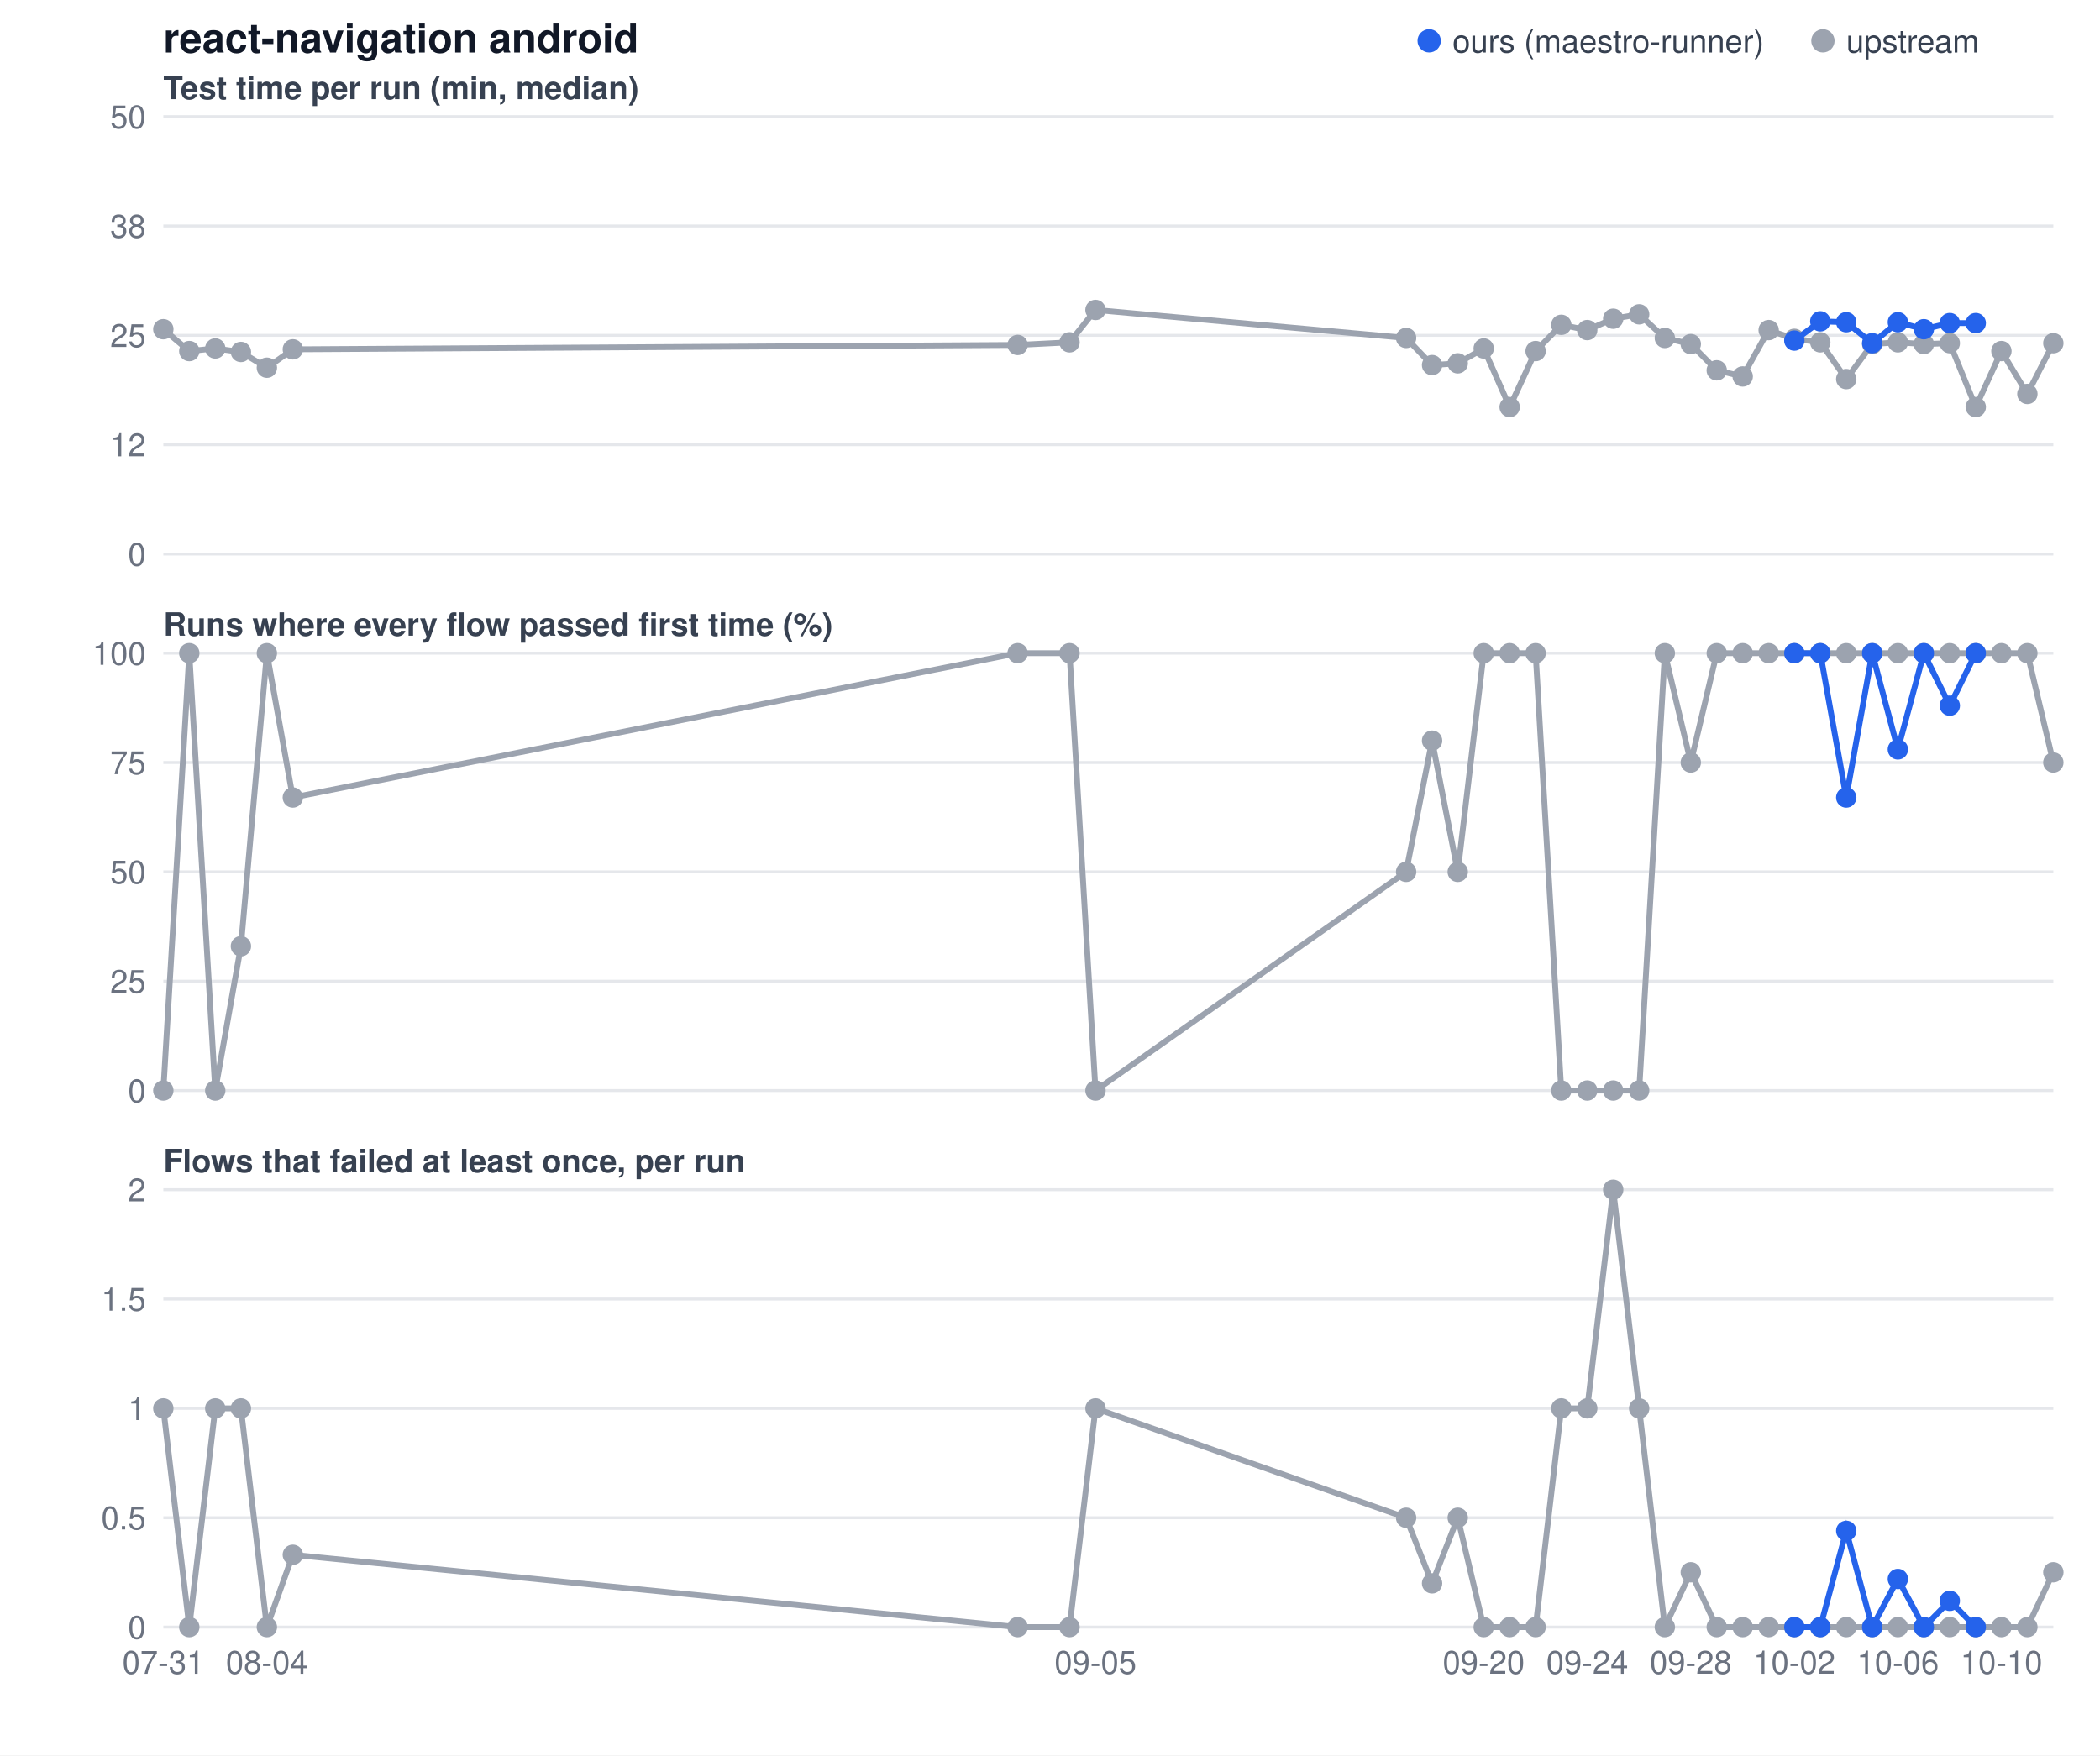
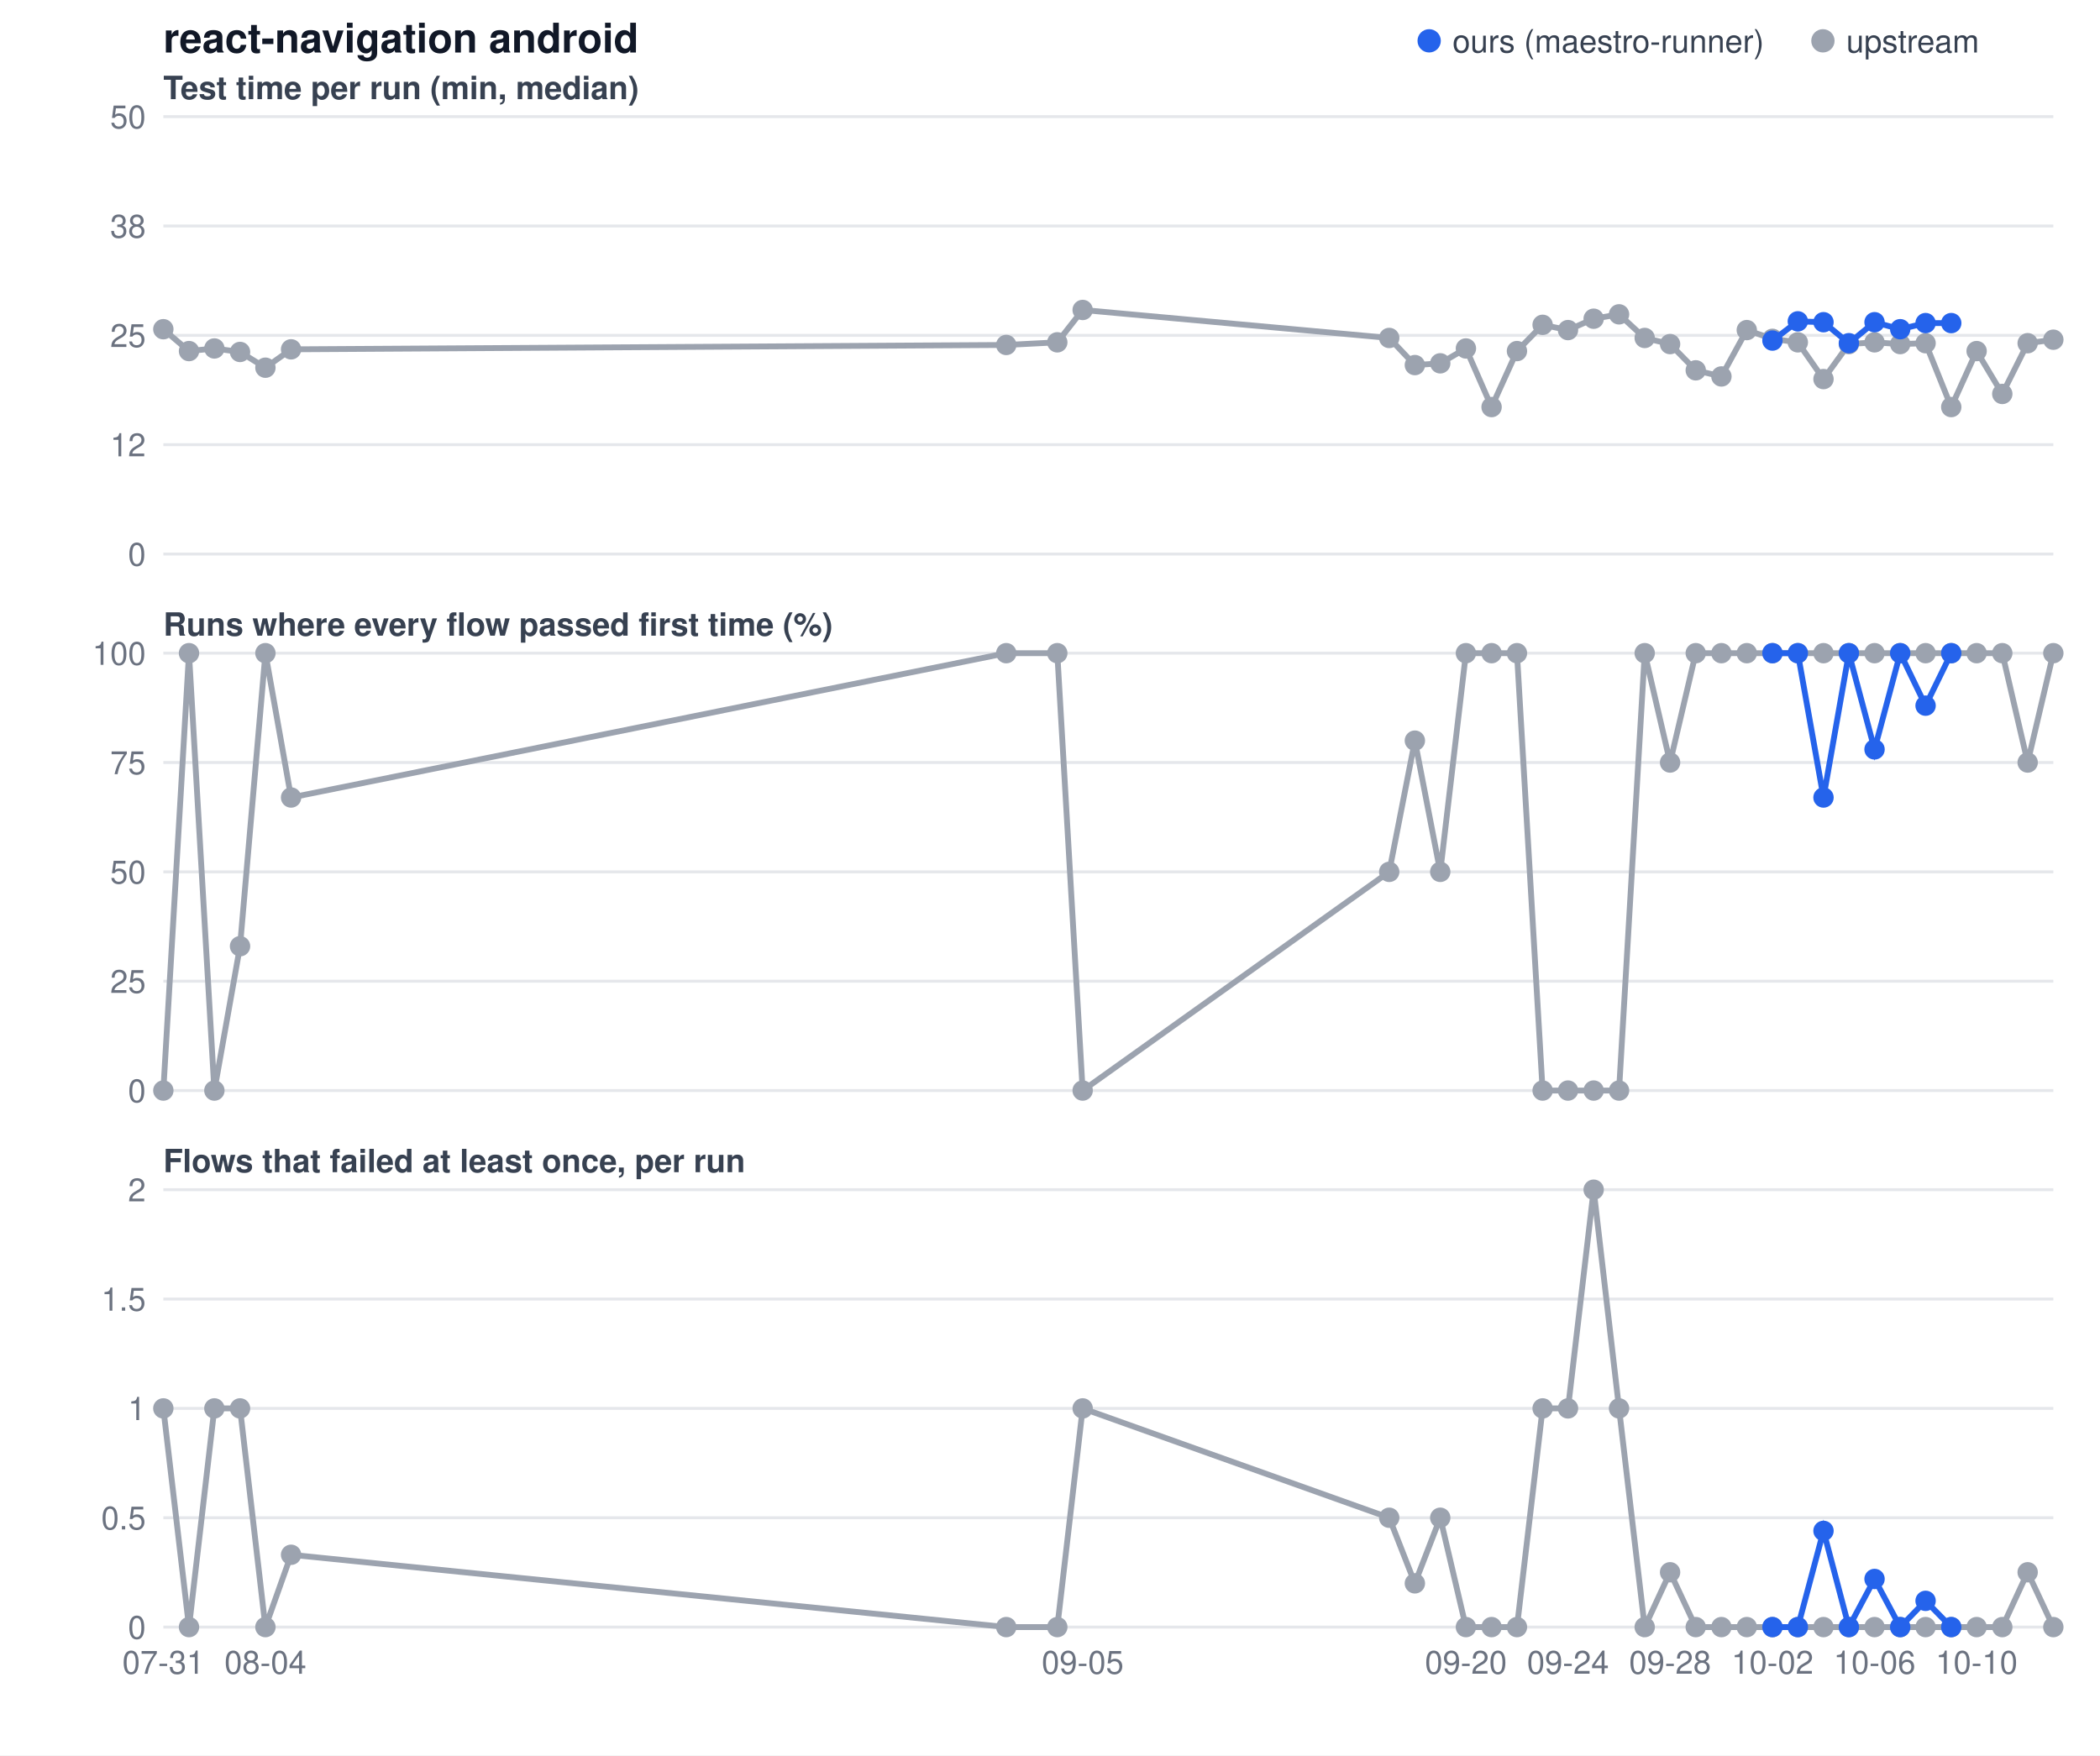
<svg xmlns="http://www.w3.org/2000/svg" width="720" height="602" font-family="-apple-system,Segoe UI,Helvetica,Arial,sans-serif" font-size="11">
  <rect width="100%" height="100%" fill="#ffffff" />
  <text x="56" y="18" font-size="14" font-weight="600" fill="#111827">react-navigation android</text>
  <circle cx="490" cy="14" r="4" fill="#2563eb" />
  <text x="498" y="18" fill="#374151">ours (maestro-runner)</text>
  <circle cx="625" cy="14" r="4" fill="#9ca3af" />
  <text x="633" y="18" fill="#374151">upstream</text>
  <text x="56" y="34" fill="#374151" font-weight="600">Test time per run (min, median)</text>
  <line x1="56" x2="704" y1="190.0" y2="190.0" stroke="#e5e7eb" />
  <text x="50" y="194.0" text-anchor="end" fill="#6b7280">0</text>
  <line x1="56" x2="704" y1="152.5" y2="152.5" stroke="#e5e7eb" />
  <text x="50" y="156.5" text-anchor="end" fill="#6b7280">12</text>
  <line x1="56" x2="704" y1="115.0" y2="115.0" stroke="#e5e7eb" />
  <text x="50" y="119.0" text-anchor="end" fill="#6b7280">25</text>
  <line x1="56" x2="704" y1="77.5" y2="77.5" stroke="#e5e7eb" />
  <text x="50" y="81.5" text-anchor="end" fill="#6b7280">38</text>
  <line x1="56" x2="704" y1="40.0" y2="40.0" stroke="#e5e7eb" />
  <text x="50" y="44.0" text-anchor="end" fill="#6b7280">50</text>
-   <polyline fill="none" stroke="#9ca3af" stroke-width="2" points="56.0,112.9 64.9,120.4 73.8,119.5 82.6,120.7 91.5,126.1 100.4,119.8 348.9,118.3 366.7,117.4 375.6,106.3 482.1,115.9 491.0,125.2 499.8,124.6 508.7,119.5 517.6,139.6 526.5,120.4 535.3,111.4 544.2,113.2 553.1,109.3 562.0,107.8 570.8,115.9 579.7,118.0 588.6,127.0 597.5,129.1 606.4,113.2 615.2,116.2 624.1,117.4 633.0,130.0 641.9,118.0 650.7,117.4 659.6,118.0 668.5,117.7 677.4,139.6 686.2,120.4 695.1,135.1 704.0,117.7" />
+   <polyline fill="none" stroke="#9ca3af" stroke-width="2" points="56.0,112.9 64.8,120.4 73.5,119.5 82.3,120.7 91.0,126.1 99.8,119.8 345.0,118.3 362.5,117.4 371.2,106.3 476.3,115.9 485.1,125.2 493.8,124.6 502.6,119.5 511.4,139.6 520.1,120.4 528.9,111.4 537.6,113.2 546.4,109.3 555.1,107.8 563.9,115.9 572.6,118.0 581.4,127.0 590.2,129.1 598.9,113.2 607.7,116.2 616.4,117.4 625.2,130.0 633.9,118.0 642.7,117.4 651.5,118.0 660.2,117.7 669.0,139.6 677.7,120.4 686.5,135.1 695.2,117.7 704.0,116.5" />
  <circle cx="56.0" cy="112.9" r="3.5" fill="#9ca3af" />
-   <circle cx="64.9" cy="120.4" r="3.5" fill="#9ca3af" />
-   <circle cx="73.8" cy="119.5" r="3.5" fill="#9ca3af" />
-   <circle cx="82.6" cy="120.7" r="3.5" fill="#9ca3af" />
-   <circle cx="91.5" cy="126.1" r="3.5" fill="#9ca3af" />
-   <circle cx="100.4" cy="119.8" r="3.5" fill="#9ca3af" />
-   <circle cx="348.9" cy="118.3" r="3.5" fill="#9ca3af" />
-   <circle cx="366.7" cy="117.4" r="3.5" fill="#9ca3af" />
-   <circle cx="375.6" cy="106.3" r="3.5" fill="#9ca3af" />
-   <circle cx="482.1" cy="115.9" r="3.5" fill="#9ca3af" />
-   <circle cx="491.0" cy="125.2" r="3.5" fill="#9ca3af" />
-   <circle cx="499.8" cy="124.6" r="3.5" fill="#9ca3af" />
-   <circle cx="508.7" cy="119.5" r="3.5" fill="#9ca3af" />
-   <circle cx="517.6" cy="139.6" r="3.5" fill="#9ca3af" />
-   <circle cx="526.5" cy="120.4" r="3.5" fill="#9ca3af" />
-   <circle cx="535.3" cy="111.4" r="3.5" fill="#9ca3af" />
-   <circle cx="544.2" cy="113.2" r="3.5" fill="#9ca3af" />
-   <circle cx="553.1" cy="109.3" r="3.5" fill="#9ca3af" />
-   <circle cx="562.0" cy="107.8" r="3.5" fill="#9ca3af" />
-   <circle cx="570.8" cy="115.9" r="3.5" fill="#9ca3af" />
-   <circle cx="579.7" cy="118.0" r="3.5" fill="#9ca3af" />
-   <circle cx="588.6" cy="127.0" r="3.5" fill="#9ca3af" />
-   <circle cx="597.5" cy="129.1" r="3.5" fill="#9ca3af" />
-   <circle cx="606.4" cy="113.2" r="3.5" fill="#9ca3af" />
-   <circle cx="615.2" cy="116.2" r="3.5" fill="#9ca3af" />
-   <circle cx="624.1" cy="117.4" r="3.5" fill="#9ca3af" />
-   <circle cx="633.0" cy="130.0" r="3.5" fill="#9ca3af" />
-   <circle cx="641.9" cy="118.0" r="3.5" fill="#9ca3af" />
-   <circle cx="650.7" cy="117.4" r="3.5" fill="#9ca3af" />
-   <circle cx="659.6" cy="118.0" r="3.5" fill="#9ca3af" />
-   <circle cx="668.5" cy="117.7" r="3.5" fill="#9ca3af" />
-   <circle cx="677.4" cy="139.6" r="3.5" fill="#9ca3af" />
-   <circle cx="686.2" cy="120.4" r="3.5" fill="#9ca3af" />
-   <circle cx="695.1" cy="135.1" r="3.5" fill="#9ca3af" />
-   <circle cx="704.0" cy="117.7" r="3.5" fill="#9ca3af" />
-   <polyline fill="none" stroke="#2563eb" stroke-width="2" points="615.2,116.8 624.1,110.2 633.0,110.5 641.9,117.7 650.7,110.5 659.6,112.9 668.5,110.8 677.4,110.8" />
-   <circle cx="615.2" cy="116.8" r="3.5" fill="#2563eb" />
-   <circle cx="624.1" cy="110.2" r="3.5" fill="#2563eb" />
-   <circle cx="633.0" cy="110.5" r="3.5" fill="#2563eb" />
-   <circle cx="641.9" cy="117.7" r="3.5" fill="#2563eb" />
-   <circle cx="650.7" cy="110.5" r="3.5" fill="#2563eb" />
-   <circle cx="659.6" cy="112.9" r="3.5" fill="#2563eb" />
-   <circle cx="668.5" cy="110.8" r="3.5" fill="#2563eb" />
-   <circle cx="677.4" cy="110.8" r="3.5" fill="#2563eb" />
+   <circle cx="64.8" cy="120.4" r="3.5" fill="#9ca3af" />
+   <circle cx="73.5" cy="119.5" r="3.5" fill="#9ca3af" />
+   <circle cx="82.3" cy="120.7" r="3.5" fill="#9ca3af" />
+   <circle cx="91.0" cy="126.1" r="3.5" fill="#9ca3af" />
+   <circle cx="99.8" cy="119.8" r="3.5" fill="#9ca3af" />
+   <circle cx="345.0" cy="118.3" r="3.5" fill="#9ca3af" />
+   <circle cx="362.5" cy="117.4" r="3.5" fill="#9ca3af" />
+   <circle cx="371.2" cy="106.3" r="3.5" fill="#9ca3af" />
+   <circle cx="476.3" cy="115.9" r="3.5" fill="#9ca3af" />
+   <circle cx="485.1" cy="125.2" r="3.5" fill="#9ca3af" />
+   <circle cx="493.8" cy="124.6" r="3.5" fill="#9ca3af" />
+   <circle cx="502.6" cy="119.5" r="3.5" fill="#9ca3af" />
+   <circle cx="511.4" cy="139.6" r="3.5" fill="#9ca3af" />
+   <circle cx="520.1" cy="120.4" r="3.5" fill="#9ca3af" />
+   <circle cx="528.9" cy="111.4" r="3.5" fill="#9ca3af" />
+   <circle cx="537.6" cy="113.2" r="3.5" fill="#9ca3af" />
+   <circle cx="546.4" cy="109.3" r="3.5" fill="#9ca3af" />
+   <circle cx="555.1" cy="107.8" r="3.5" fill="#9ca3af" />
+   <circle cx="563.9" cy="115.9" r="3.5" fill="#9ca3af" />
+   <circle cx="572.6" cy="118.0" r="3.5" fill="#9ca3af" />
+   <circle cx="581.4" cy="127.0" r="3.5" fill="#9ca3af" />
+   <circle cx="590.2" cy="129.1" r="3.5" fill="#9ca3af" />
+   <circle cx="598.9" cy="113.2" r="3.5" fill="#9ca3af" />
+   <circle cx="607.7" cy="116.2" r="3.5" fill="#9ca3af" />
+   <circle cx="616.4" cy="117.4" r="3.5" fill="#9ca3af" />
+   <circle cx="625.2" cy="130.0" r="3.5" fill="#9ca3af" />
+   <circle cx="633.9" cy="118.0" r="3.5" fill="#9ca3af" />
+   <circle cx="642.7" cy="117.4" r="3.5" fill="#9ca3af" />
+   <circle cx="651.5" cy="118.0" r="3.5" fill="#9ca3af" />
+   <circle cx="660.2" cy="117.7" r="3.5" fill="#9ca3af" />
+   <circle cx="669.0" cy="139.6" r="3.5" fill="#9ca3af" />
+   <circle cx="677.7" cy="120.4" r="3.5" fill="#9ca3af" />
+   <circle cx="686.5" cy="135.1" r="3.5" fill="#9ca3af" />
+   <circle cx="695.2" cy="117.7" r="3.5" fill="#9ca3af" />
+   <circle cx="704.0" cy="116.5" r="3.5" fill="#9ca3af" />
+   <polyline fill="none" stroke="#2563eb" stroke-width="2" points="607.7,116.8 616.4,110.2 625.2,110.5 633.9,117.7 642.7,110.5 651.5,112.9 660.2,110.8 669.0,110.8" />
+   <circle cx="607.7" cy="116.8" r="3.5" fill="#2563eb" />
+   <circle cx="616.4" cy="110.2" r="3.5" fill="#2563eb" />
+   <circle cx="625.2" cy="110.5" r="3.5" fill="#2563eb" />
+   <circle cx="633.9" cy="117.7" r="3.5" fill="#2563eb" />
+   <circle cx="642.7" cy="110.5" r="3.5" fill="#2563eb" />
+   <circle cx="651.5" cy="112.9" r="3.5" fill="#2563eb" />
+   <circle cx="660.2" cy="110.8" r="3.5" fill="#2563eb" />
+   <circle cx="669.0" cy="110.8" r="3.5" fill="#2563eb" />
  <text x="56" y="218" fill="#374151" font-weight="600">Runs where every flow passed first time (%)</text>
  <line x1="56" x2="704" y1="374.0" y2="374.0" stroke="#e5e7eb" />
  <text x="50" y="378.0" text-anchor="end" fill="#6b7280">0</text>
  <line x1="56" x2="704" y1="336.5" y2="336.5" stroke="#e5e7eb" />
  <text x="50" y="340.5" text-anchor="end" fill="#6b7280">25</text>
  <line x1="56" x2="704" y1="299.0" y2="299.0" stroke="#e5e7eb" />
  <text x="50" y="303.0" text-anchor="end" fill="#6b7280">50</text>
  <line x1="56" x2="704" y1="261.5" y2="261.5" stroke="#e5e7eb" />
  <text x="50" y="265.5" text-anchor="end" fill="#6b7280">75</text>
  <line x1="56" x2="704" y1="224.0" y2="224.0" stroke="#e5e7eb" />
  <text x="50" y="228.0" text-anchor="end" fill="#6b7280">100</text>
-   <polyline fill="none" stroke="#9ca3af" stroke-width="2" points="56.0,374.0 64.9,224.0 73.8,374.0 82.6,324.5 91.5,224.0 100.4,273.5 348.9,224.0 366.7,224.0 375.6,374.0 482.1,299.0 491.0,254.0 499.8,299.0 508.7,224.0 517.6,224.0 526.5,224.0 535.3,374.0 544.2,374.0 553.1,374.0 562.0,374.0 570.8,224.0 579.7,261.5 588.6,224.0 597.5,224.0 606.4,224.0 615.2,224.0 624.1,224.0 633.0,224.0 641.9,224.0 650.7,224.0 659.6,224.0 668.5,224.0 677.4,224.0 686.2,224.0 695.1,224.0 704.0,261.5" />
+   <polyline fill="none" stroke="#9ca3af" stroke-width="2" points="56.0,374.0 64.8,224.0 73.5,374.0 82.3,324.5 91.0,224.0 99.8,273.5 345.0,224.0 362.5,224.0 371.2,374.0 476.3,299.0 485.1,254.0 493.8,299.0 502.6,224.0 511.4,224.0 520.1,224.0 528.9,374.0 537.6,374.0 546.4,374.0 555.1,374.0 563.9,224.0 572.6,261.5 581.4,224.0 590.2,224.0 598.9,224.0 607.7,224.0 616.4,224.0 625.2,224.0 633.9,224.0 642.7,224.0 651.5,224.0 660.2,224.0 669.0,224.0 677.7,224.0 686.5,224.0 695.2,261.5 704.0,224.0" />
  <circle cx="56.0" cy="374.0" r="3.5" fill="#9ca3af" />
-   <circle cx="64.9" cy="224.0" r="3.5" fill="#9ca3af" />
-   <circle cx="73.8" cy="374.0" r="3.5" fill="#9ca3af" />
-   <circle cx="82.6" cy="324.5" r="3.5" fill="#9ca3af" />
-   <circle cx="91.5" cy="224.0" r="3.5" fill="#9ca3af" />
-   <circle cx="100.4" cy="273.5" r="3.5" fill="#9ca3af" />
-   <circle cx="348.9" cy="224.0" r="3.5" fill="#9ca3af" />
-   <circle cx="366.7" cy="224.0" r="3.5" fill="#9ca3af" />
-   <circle cx="375.6" cy="374.0" r="3.5" fill="#9ca3af" />
-   <circle cx="482.1" cy="299.0" r="3.5" fill="#9ca3af" />
-   <circle cx="491.0" cy="254.0" r="3.5" fill="#9ca3af" />
-   <circle cx="499.8" cy="299.0" r="3.5" fill="#9ca3af" />
-   <circle cx="508.7" cy="224.0" r="3.5" fill="#9ca3af" />
-   <circle cx="517.6" cy="224.0" r="3.5" fill="#9ca3af" />
-   <circle cx="526.5" cy="224.0" r="3.5" fill="#9ca3af" />
-   <circle cx="535.3" cy="374.0" r="3.5" fill="#9ca3af" />
-   <circle cx="544.2" cy="374.0" r="3.5" fill="#9ca3af" />
-   <circle cx="553.1" cy="374.0" r="3.5" fill="#9ca3af" />
-   <circle cx="562.0" cy="374.0" r="3.5" fill="#9ca3af" />
-   <circle cx="570.8" cy="224.0" r="3.5" fill="#9ca3af" />
-   <circle cx="579.7" cy="261.5" r="3.5" fill="#9ca3af" />
-   <circle cx="588.6" cy="224.0" r="3.5" fill="#9ca3af" />
-   <circle cx="597.5" cy="224.0" r="3.5" fill="#9ca3af" />
-   <circle cx="606.4" cy="224.0" r="3.5" fill="#9ca3af" />
-   <circle cx="615.2" cy="224.0" r="3.5" fill="#9ca3af" />
-   <circle cx="624.1" cy="224.0" r="3.5" fill="#9ca3af" />
-   <circle cx="633.0" cy="224.0" r="3.5" fill="#9ca3af" />
-   <circle cx="641.9" cy="224.0" r="3.5" fill="#9ca3af" />
-   <circle cx="650.7" cy="224.0" r="3.5" fill="#9ca3af" />
-   <circle cx="659.6" cy="224.0" r="3.5" fill="#9ca3af" />
-   <circle cx="668.5" cy="224.0" r="3.5" fill="#9ca3af" />
-   <circle cx="677.4" cy="224.0" r="3.5" fill="#9ca3af" />
-   <circle cx="686.2" cy="224.0" r="3.5" fill="#9ca3af" />
-   <circle cx="695.1" cy="224.0" r="3.5" fill="#9ca3af" />
-   <circle cx="704.0" cy="261.5" r="3.5" fill="#9ca3af" />
-   <polyline fill="none" stroke="#2563eb" stroke-width="2" points="615.2,224.0 624.1,224.0 633.0,273.5 641.9,224.0 650.7,257.0 659.6,224.0 668.5,242.0 677.4,224.0" />
-   <circle cx="615.2" cy="224.0" r="3.5" fill="#2563eb" />
-   <circle cx="624.1" cy="224.0" r="3.5" fill="#2563eb" />
-   <circle cx="633.0" cy="273.5" r="3.5" fill="#2563eb" />
-   <circle cx="641.9" cy="224.0" r="3.5" fill="#2563eb" />
-   <circle cx="650.7" cy="257.0" r="3.5" fill="#2563eb" />
-   <circle cx="659.6" cy="224.0" r="3.5" fill="#2563eb" />
-   <circle cx="668.5" cy="242.0" r="3.5" fill="#2563eb" />
-   <circle cx="677.4" cy="224.0" r="3.5" fill="#2563eb" />
+   <circle cx="64.8" cy="224.0" r="3.5" fill="#9ca3af" />
+   <circle cx="73.5" cy="374.0" r="3.5" fill="#9ca3af" />
+   <circle cx="82.3" cy="324.5" r="3.5" fill="#9ca3af" />
+   <circle cx="91.0" cy="224.0" r="3.5" fill="#9ca3af" />
+   <circle cx="99.8" cy="273.5" r="3.5" fill="#9ca3af" />
+   <circle cx="345.0" cy="224.0" r="3.5" fill="#9ca3af" />
+   <circle cx="362.5" cy="224.0" r="3.5" fill="#9ca3af" />
+   <circle cx="371.2" cy="374.0" r="3.5" fill="#9ca3af" />
+   <circle cx="476.3" cy="299.0" r="3.5" fill="#9ca3af" />
+   <circle cx="485.1" cy="254.0" r="3.5" fill="#9ca3af" />
+   <circle cx="493.8" cy="299.0" r="3.5" fill="#9ca3af" />
+   <circle cx="502.6" cy="224.0" r="3.5" fill="#9ca3af" />
+   <circle cx="511.4" cy="224.0" r="3.5" fill="#9ca3af" />
+   <circle cx="520.1" cy="224.0" r="3.5" fill="#9ca3af" />
+   <circle cx="528.9" cy="374.0" r="3.5" fill="#9ca3af" />
+   <circle cx="537.6" cy="374.0" r="3.5" fill="#9ca3af" />
+   <circle cx="546.4" cy="374.0" r="3.5" fill="#9ca3af" />
+   <circle cx="555.1" cy="374.0" r="3.5" fill="#9ca3af" />
+   <circle cx="563.9" cy="224.0" r="3.5" fill="#9ca3af" />
+   <circle cx="572.6" cy="261.5" r="3.5" fill="#9ca3af" />
+   <circle cx="581.4" cy="224.0" r="3.5" fill="#9ca3af" />
+   <circle cx="590.2" cy="224.0" r="3.5" fill="#9ca3af" />
+   <circle cx="598.9" cy="224.0" r="3.5" fill="#9ca3af" />
+   <circle cx="607.7" cy="224.0" r="3.5" fill="#9ca3af" />
+   <circle cx="616.4" cy="224.0" r="3.5" fill="#9ca3af" />
+   <circle cx="625.2" cy="224.0" r="3.5" fill="#9ca3af" />
+   <circle cx="633.9" cy="224.0" r="3.5" fill="#9ca3af" />
+   <circle cx="642.7" cy="224.0" r="3.5" fill="#9ca3af" />
+   <circle cx="651.5" cy="224.0" r="3.5" fill="#9ca3af" />
+   <circle cx="660.2" cy="224.0" r="3.5" fill="#9ca3af" />
+   <circle cx="669.0" cy="224.0" r="3.5" fill="#9ca3af" />
+   <circle cx="677.7" cy="224.0" r="3.5" fill="#9ca3af" />
+   <circle cx="686.5" cy="224.0" r="3.5" fill="#9ca3af" />
+   <circle cx="695.2" cy="261.5" r="3.5" fill="#9ca3af" />
+   <circle cx="704.0" cy="224.0" r="3.5" fill="#9ca3af" />
+   <polyline fill="none" stroke="#2563eb" stroke-width="2" points="607.7,224.0 616.4,224.0 625.2,273.5 633.9,224.0 642.7,257.0 651.5,224.0 660.2,242.0 669.0,224.0" />
+   <circle cx="607.7" cy="224.0" r="3.5" fill="#2563eb" />
+   <circle cx="616.4" cy="224.0" r="3.5" fill="#2563eb" />
+   <circle cx="625.2" cy="273.5" r="3.5" fill="#2563eb" />
+   <circle cx="633.9" cy="224.0" r="3.5" fill="#2563eb" />
+   <circle cx="642.7" cy="257.0" r="3.5" fill="#2563eb" />
+   <circle cx="651.5" cy="224.0" r="3.5" fill="#2563eb" />
+   <circle cx="660.2" cy="242.0" r="3.5" fill="#2563eb" />
+   <circle cx="669.0" cy="224.0" r="3.5" fill="#2563eb" />
  <text x="56" y="402" fill="#374151" font-weight="600">Flows that failed at least once, per run</text>
  <line x1="56" x2="704" y1="558.0" y2="558.0" stroke="#e5e7eb" />
  <text x="50" y="562.0" text-anchor="end" fill="#6b7280">0</text>
  <line x1="56" x2="704" y1="520.5" y2="520.5" stroke="#e5e7eb" />
  <text x="50" y="524.5" text-anchor="end" fill="#6b7280">0.5</text>
  <line x1="56" x2="704" y1="483.0" y2="483.0" stroke="#e5e7eb" />
  <text x="50" y="487.0" text-anchor="end" fill="#6b7280">1</text>
  <line x1="56" x2="704" y1="445.5" y2="445.5" stroke="#e5e7eb" />
  <text x="50" y="449.5" text-anchor="end" fill="#6b7280">1.5</text>
  <line x1="56" x2="704" y1="408.0" y2="408.0" stroke="#e5e7eb" />
  <text x="50" y="412.0" text-anchor="end" fill="#6b7280">2</text>
-   <polyline fill="none" stroke="#9ca3af" stroke-width="2" points="56.0,483.0 64.9,558.0 73.8,483.0 82.6,483.0 91.5,558.0 100.4,533.2 348.9,558.0 366.7,558.0 375.6,483.0 482.1,520.5 491.0,543.0 499.8,520.5 508.7,558.0 517.6,558.0 526.5,558.0 535.3,483.0 544.2,483.0 553.1,408.0 562.0,483.0 570.8,558.0 579.7,539.2 588.6,558.0 597.5,558.0 606.4,558.0 615.2,558.0 624.1,558.0 633.0,558.0 641.9,558.0 650.7,558.0 659.6,558.0 668.5,558.0 677.4,558.0 686.2,558.0 695.1,558.0 704.0,539.2" />
+   <polyline fill="none" stroke="#9ca3af" stroke-width="2" points="56.0,483.0 64.8,558.0 73.5,483.0 82.3,483.0 91.0,558.0 99.8,533.2 345.0,558.0 362.5,558.0 371.2,483.0 476.3,520.5 485.1,543.0 493.8,520.5 502.6,558.0 511.4,558.0 520.1,558.0 528.9,483.0 537.6,483.0 546.4,408.0 555.1,483.0 563.9,558.0 572.6,539.2 581.4,558.0 590.2,558.0 598.9,558.0 607.7,558.0 616.4,558.0 625.2,558.0 633.9,558.0 642.7,558.0 651.5,558.0 660.2,558.0 669.0,558.0 677.7,558.0 686.5,558.0 695.2,539.2 704.0,558.0" />
  <circle cx="56.0" cy="483.0" r="3.5" fill="#9ca3af" />
-   <circle cx="64.9" cy="558.0" r="3.5" fill="#9ca3af" />
-   <circle cx="73.8" cy="483.0" r="3.5" fill="#9ca3af" />
-   <circle cx="82.6" cy="483.0" r="3.5" fill="#9ca3af" />
-   <circle cx="91.5" cy="558.0" r="3.5" fill="#9ca3af" />
-   <circle cx="100.4" cy="533.2" r="3.5" fill="#9ca3af" />
-   <circle cx="348.9" cy="558.0" r="3.5" fill="#9ca3af" />
-   <circle cx="366.7" cy="558.0" r="3.5" fill="#9ca3af" />
-   <circle cx="375.6" cy="483.0" r="3.5" fill="#9ca3af" />
-   <circle cx="482.1" cy="520.5" r="3.5" fill="#9ca3af" />
-   <circle cx="491.0" cy="543.0" r="3.5" fill="#9ca3af" />
-   <circle cx="499.8" cy="520.5" r="3.5" fill="#9ca3af" />
-   <circle cx="508.7" cy="558.0" r="3.5" fill="#9ca3af" />
-   <circle cx="517.6" cy="558.0" r="3.5" fill="#9ca3af" />
-   <circle cx="526.5" cy="558.0" r="3.5" fill="#9ca3af" />
-   <circle cx="535.3" cy="483.0" r="3.5" fill="#9ca3af" />
-   <circle cx="544.2" cy="483.0" r="3.5" fill="#9ca3af" />
-   <circle cx="553.1" cy="408.0" r="3.5" fill="#9ca3af" />
-   <circle cx="562.0" cy="483.0" r="3.5" fill="#9ca3af" />
-   <circle cx="570.8" cy="558.0" r="3.5" fill="#9ca3af" />
-   <circle cx="579.7" cy="539.2" r="3.5" fill="#9ca3af" />
-   <circle cx="588.6" cy="558.0" r="3.5" fill="#9ca3af" />
-   <circle cx="597.5" cy="558.0" r="3.5" fill="#9ca3af" />
-   <circle cx="606.4" cy="558.0" r="3.5" fill="#9ca3af" />
-   <circle cx="615.2" cy="558.0" r="3.5" fill="#9ca3af" />
-   <circle cx="624.1" cy="558.0" r="3.5" fill="#9ca3af" />
-   <circle cx="633.0" cy="558.0" r="3.5" fill="#9ca3af" />
-   <circle cx="641.9" cy="558.0" r="3.5" fill="#9ca3af" />
-   <circle cx="650.7" cy="558.0" r="3.5" fill="#9ca3af" />
-   <circle cx="659.6" cy="558.0" r="3.5" fill="#9ca3af" />
-   <circle cx="668.5" cy="558.0" r="3.5" fill="#9ca3af" />
-   <circle cx="677.4" cy="558.0" r="3.5" fill="#9ca3af" />
-   <circle cx="686.2" cy="558.0" r="3.5" fill="#9ca3af" />
-   <circle cx="695.1" cy="558.0" r="3.5" fill="#9ca3af" />
-   <circle cx="704.0" cy="539.2" r="3.5" fill="#9ca3af" />
-   <polyline fill="none" stroke="#2563eb" stroke-width="2" points="615.2,558.0 624.1,558.0 633.0,525.0 641.9,558.0 650.7,541.5 659.6,558.0 668.5,549.0 677.4,558.0" />
-   <circle cx="615.2" cy="558.0" r="3.5" fill="#2563eb" />
-   <circle cx="624.1" cy="558.0" r="3.5" fill="#2563eb" />
-   <circle cx="633.0" cy="525.0" r="3.5" fill="#2563eb" />
-   <circle cx="641.9" cy="558.0" r="3.5" fill="#2563eb" />
-   <circle cx="650.7" cy="541.5" r="3.5" fill="#2563eb" />
-   <circle cx="659.6" cy="558.0" r="3.5" fill="#2563eb" />
-   <circle cx="668.5" cy="549.0" r="3.5" fill="#2563eb" />
-   <circle cx="677.4" cy="558.0" r="3.5" fill="#2563eb" />
+   <circle cx="64.8" cy="558.0" r="3.5" fill="#9ca3af" />
+   <circle cx="73.5" cy="483.0" r="3.5" fill="#9ca3af" />
+   <circle cx="82.3" cy="483.0" r="3.5" fill="#9ca3af" />
+   <circle cx="91.0" cy="558.0" r="3.5" fill="#9ca3af" />
+   <circle cx="99.8" cy="533.2" r="3.5" fill="#9ca3af" />
+   <circle cx="345.0" cy="558.0" r="3.5" fill="#9ca3af" />
+   <circle cx="362.5" cy="558.0" r="3.5" fill="#9ca3af" />
+   <circle cx="371.2" cy="483.0" r="3.5" fill="#9ca3af" />
+   <circle cx="476.3" cy="520.5" r="3.5" fill="#9ca3af" />
+   <circle cx="485.1" cy="543.0" r="3.5" fill="#9ca3af" />
+   <circle cx="493.8" cy="520.5" r="3.5" fill="#9ca3af" />
+   <circle cx="502.6" cy="558.0" r="3.5" fill="#9ca3af" />
+   <circle cx="511.4" cy="558.0" r="3.5" fill="#9ca3af" />
+   <circle cx="520.1" cy="558.0" r="3.5" fill="#9ca3af" />
+   <circle cx="528.9" cy="483.0" r="3.5" fill="#9ca3af" />
+   <circle cx="537.6" cy="483.0" r="3.5" fill="#9ca3af" />
+   <circle cx="546.4" cy="408.0" r="3.5" fill="#9ca3af" />
+   <circle cx="555.1" cy="483.0" r="3.5" fill="#9ca3af" />
+   <circle cx="563.9" cy="558.0" r="3.5" fill="#9ca3af" />
+   <circle cx="572.6" cy="539.2" r="3.5" fill="#9ca3af" />
+   <circle cx="581.4" cy="558.0" r="3.5" fill="#9ca3af" />
+   <circle cx="590.2" cy="558.0" r="3.5" fill="#9ca3af" />
+   <circle cx="598.9" cy="558.0" r="3.5" fill="#9ca3af" />
+   <circle cx="607.7" cy="558.0" r="3.5" fill="#9ca3af" />
+   <circle cx="616.4" cy="558.0" r="3.5" fill="#9ca3af" />
+   <circle cx="625.2" cy="558.0" r="3.5" fill="#9ca3af" />
+   <circle cx="633.9" cy="558.0" r="3.5" fill="#9ca3af" />
+   <circle cx="642.7" cy="558.0" r="3.5" fill="#9ca3af" />
+   <circle cx="651.5" cy="558.0" r="3.5" fill="#9ca3af" />
+   <circle cx="660.2" cy="558.0" r="3.5" fill="#9ca3af" />
+   <circle cx="669.0" cy="558.0" r="3.5" fill="#9ca3af" />
+   <circle cx="677.7" cy="558.0" r="3.5" fill="#9ca3af" />
+   <circle cx="686.5" cy="558.0" r="3.5" fill="#9ca3af" />
+   <circle cx="695.2" cy="539.2" r="3.5" fill="#9ca3af" />
+   <circle cx="704.0" cy="558.0" r="3.5" fill="#9ca3af" />
+   <polyline fill="none" stroke="#2563eb" stroke-width="2" points="607.7,558.0 616.4,558.0 625.2,525.0 633.9,558.0 642.7,541.5 651.5,558.0 660.2,549.0 669.0,558.0" />
+   <circle cx="607.7" cy="558.0" r="3.5" fill="#2563eb" />
+   <circle cx="616.4" cy="558.0" r="3.5" fill="#2563eb" />
+   <circle cx="625.2" cy="525.0" r="3.5" fill="#2563eb" />
+   <circle cx="633.9" cy="558.0" r="3.5" fill="#2563eb" />
+   <circle cx="642.7" cy="541.5" r="3.5" fill="#2563eb" />
+   <circle cx="651.5" cy="558.0" r="3.5" fill="#2563eb" />
+   <circle cx="660.2" cy="549.0" r="3.5" fill="#2563eb" />
+   <circle cx="669.0" cy="558.0" r="3.5" fill="#2563eb" />
  <text x="56.0" y="574" text-anchor="middle" fill="#6b7280">07-31</text>
-   <text x="91.5" y="574" text-anchor="middle" fill="#6b7280">08-04</text>
-   <text x="375.6" y="574" text-anchor="middle" fill="#6b7280">09-05</text>
-   <text x="508.7" y="574" text-anchor="middle" fill="#6b7280">09-20</text>
-   <text x="544.2" y="574" text-anchor="middle" fill="#6b7280">09-24</text>
-   <text x="579.7" y="574" text-anchor="middle" fill="#6b7280">09-28</text>
-   <text x="615.2" y="574" text-anchor="middle" fill="#6b7280">10-02</text>
-   <text x="650.7" y="574" text-anchor="middle" fill="#6b7280">10-06</text>
-   <text x="686.2" y="574" text-anchor="middle" fill="#6b7280">10-10</text>
+   <text x="91.0" y="574" text-anchor="middle" fill="#6b7280">08-04</text>
+   <text x="371.2" y="574" text-anchor="middle" fill="#6b7280">09-05</text>
+   <text x="502.6" y="574" text-anchor="middle" fill="#6b7280">09-20</text>
+   <text x="537.6" y="574" text-anchor="middle" fill="#6b7280">09-24</text>
+   <text x="572.6" y="574" text-anchor="middle" fill="#6b7280">09-28</text>
+   <text x="607.7" y="574" text-anchor="middle" fill="#6b7280">10-02</text>
+   <text x="642.7" y="574" text-anchor="middle" fill="#6b7280">10-06</text>
+   <text x="677.7" y="574" text-anchor="middle" fill="#6b7280">10-10</text>
</svg>
